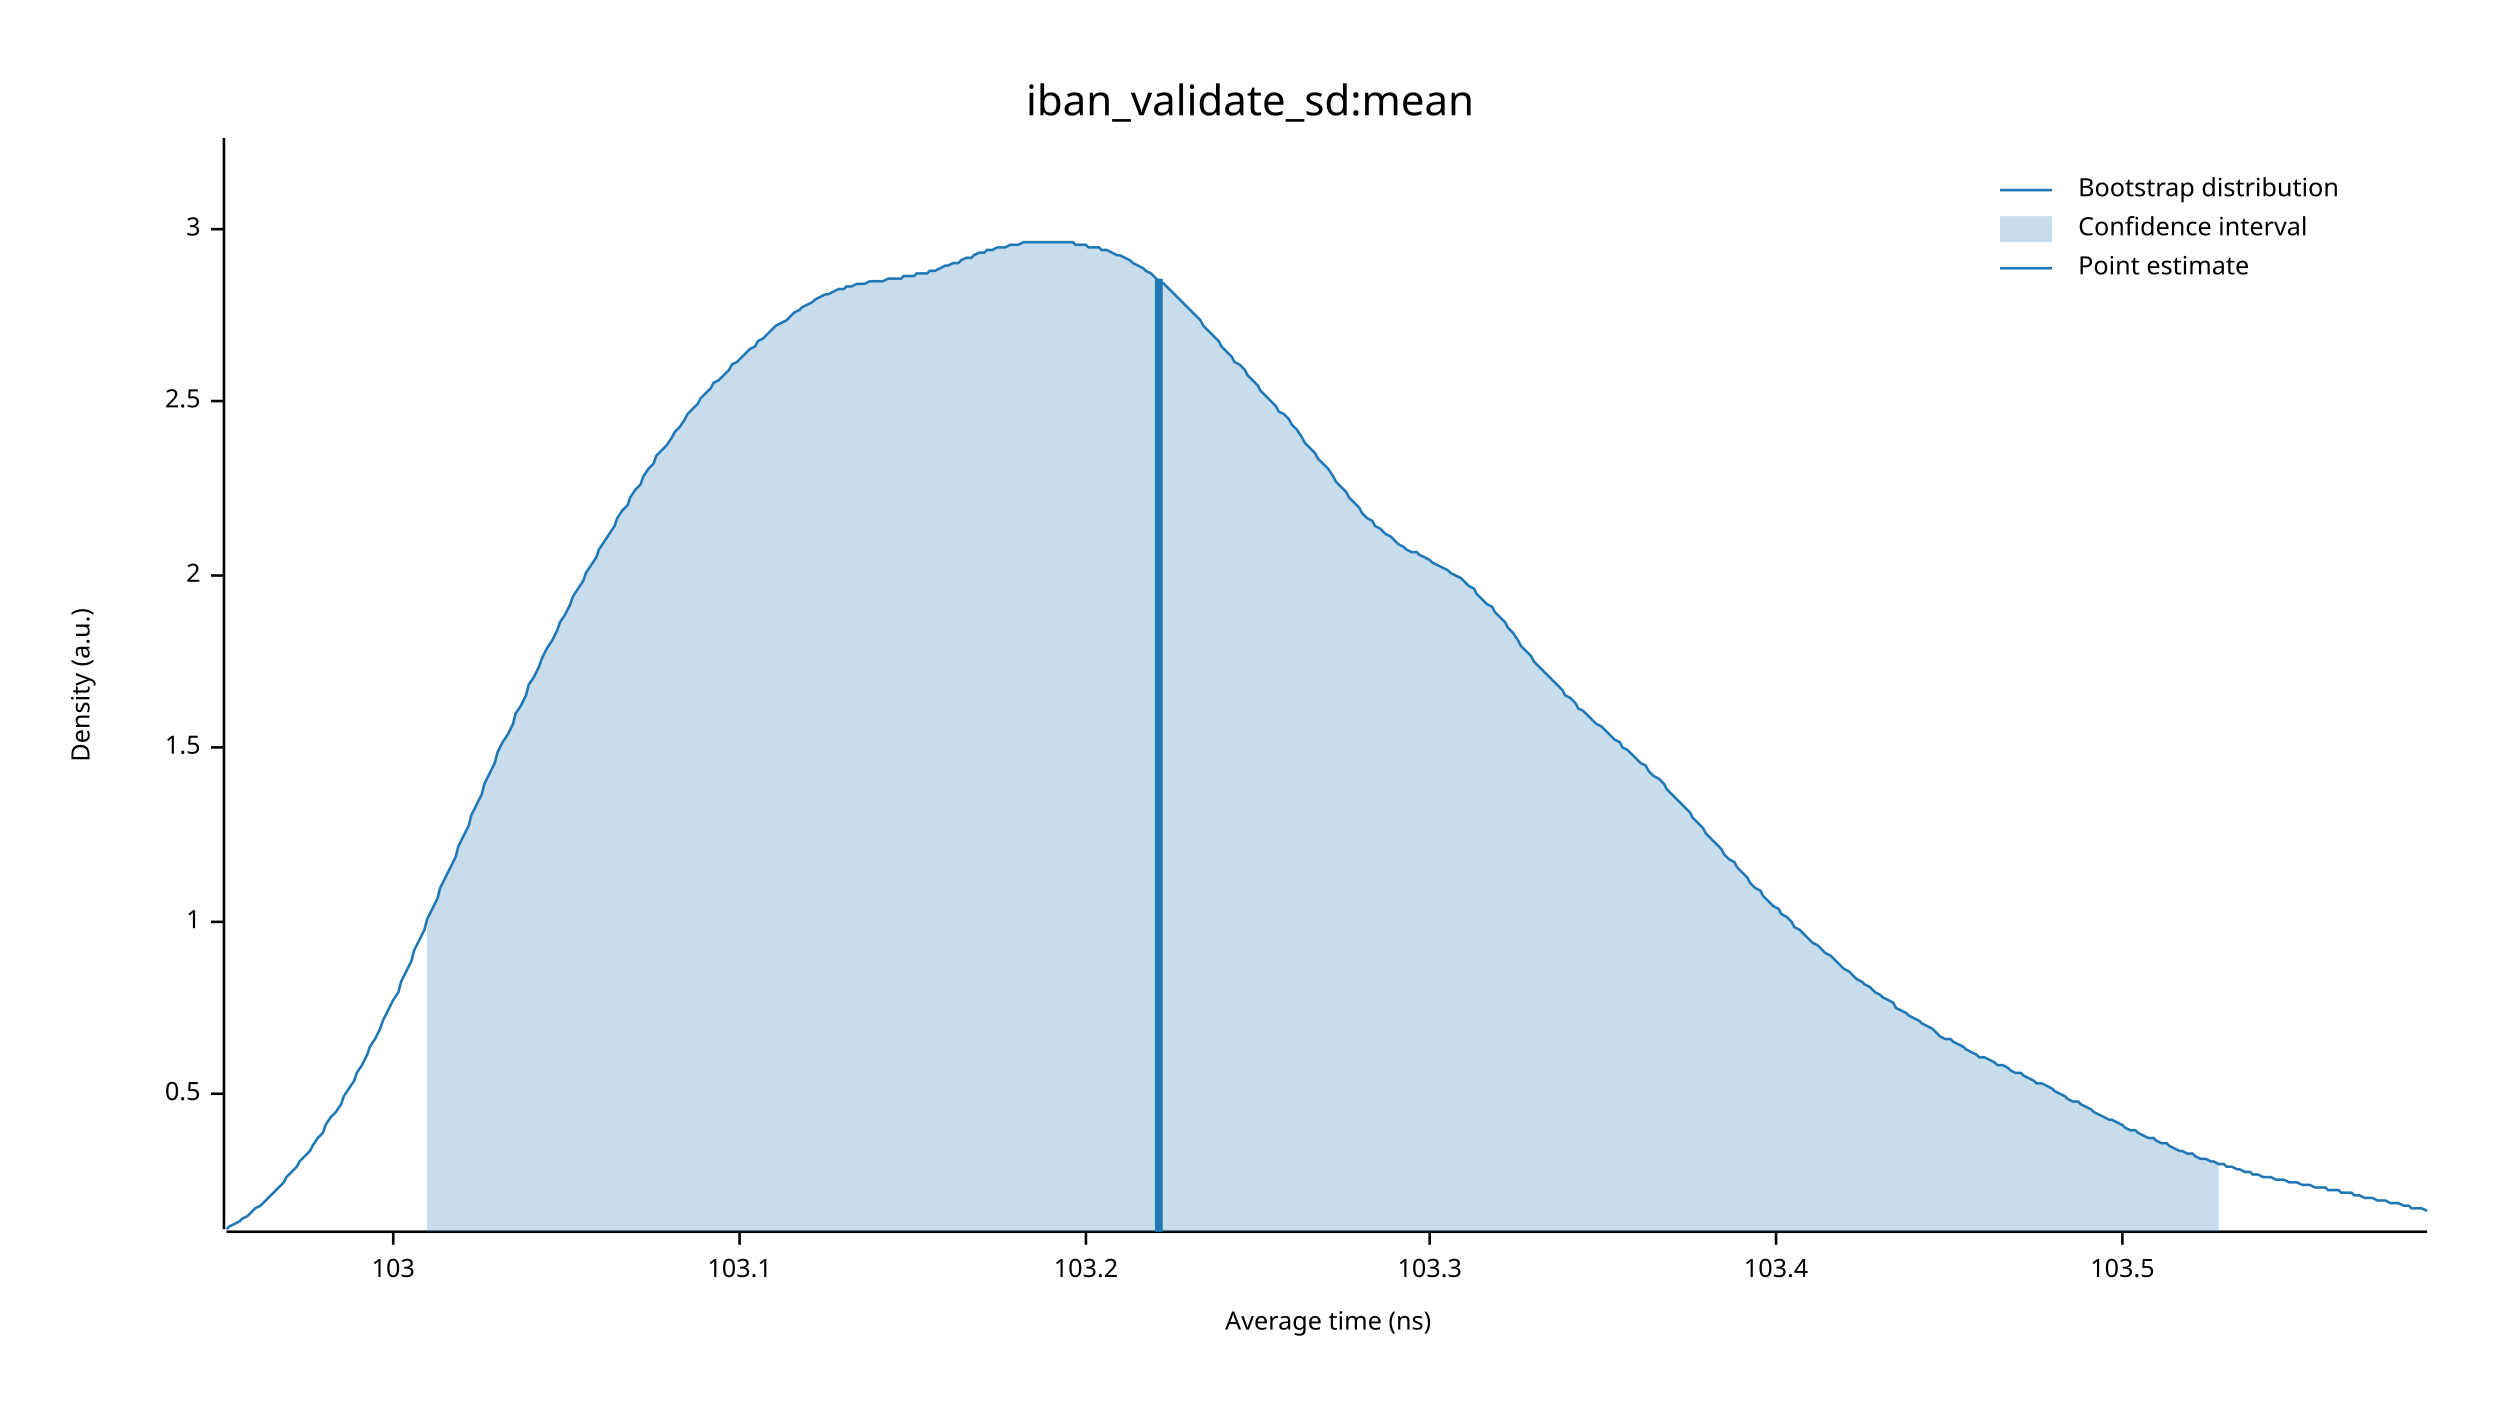
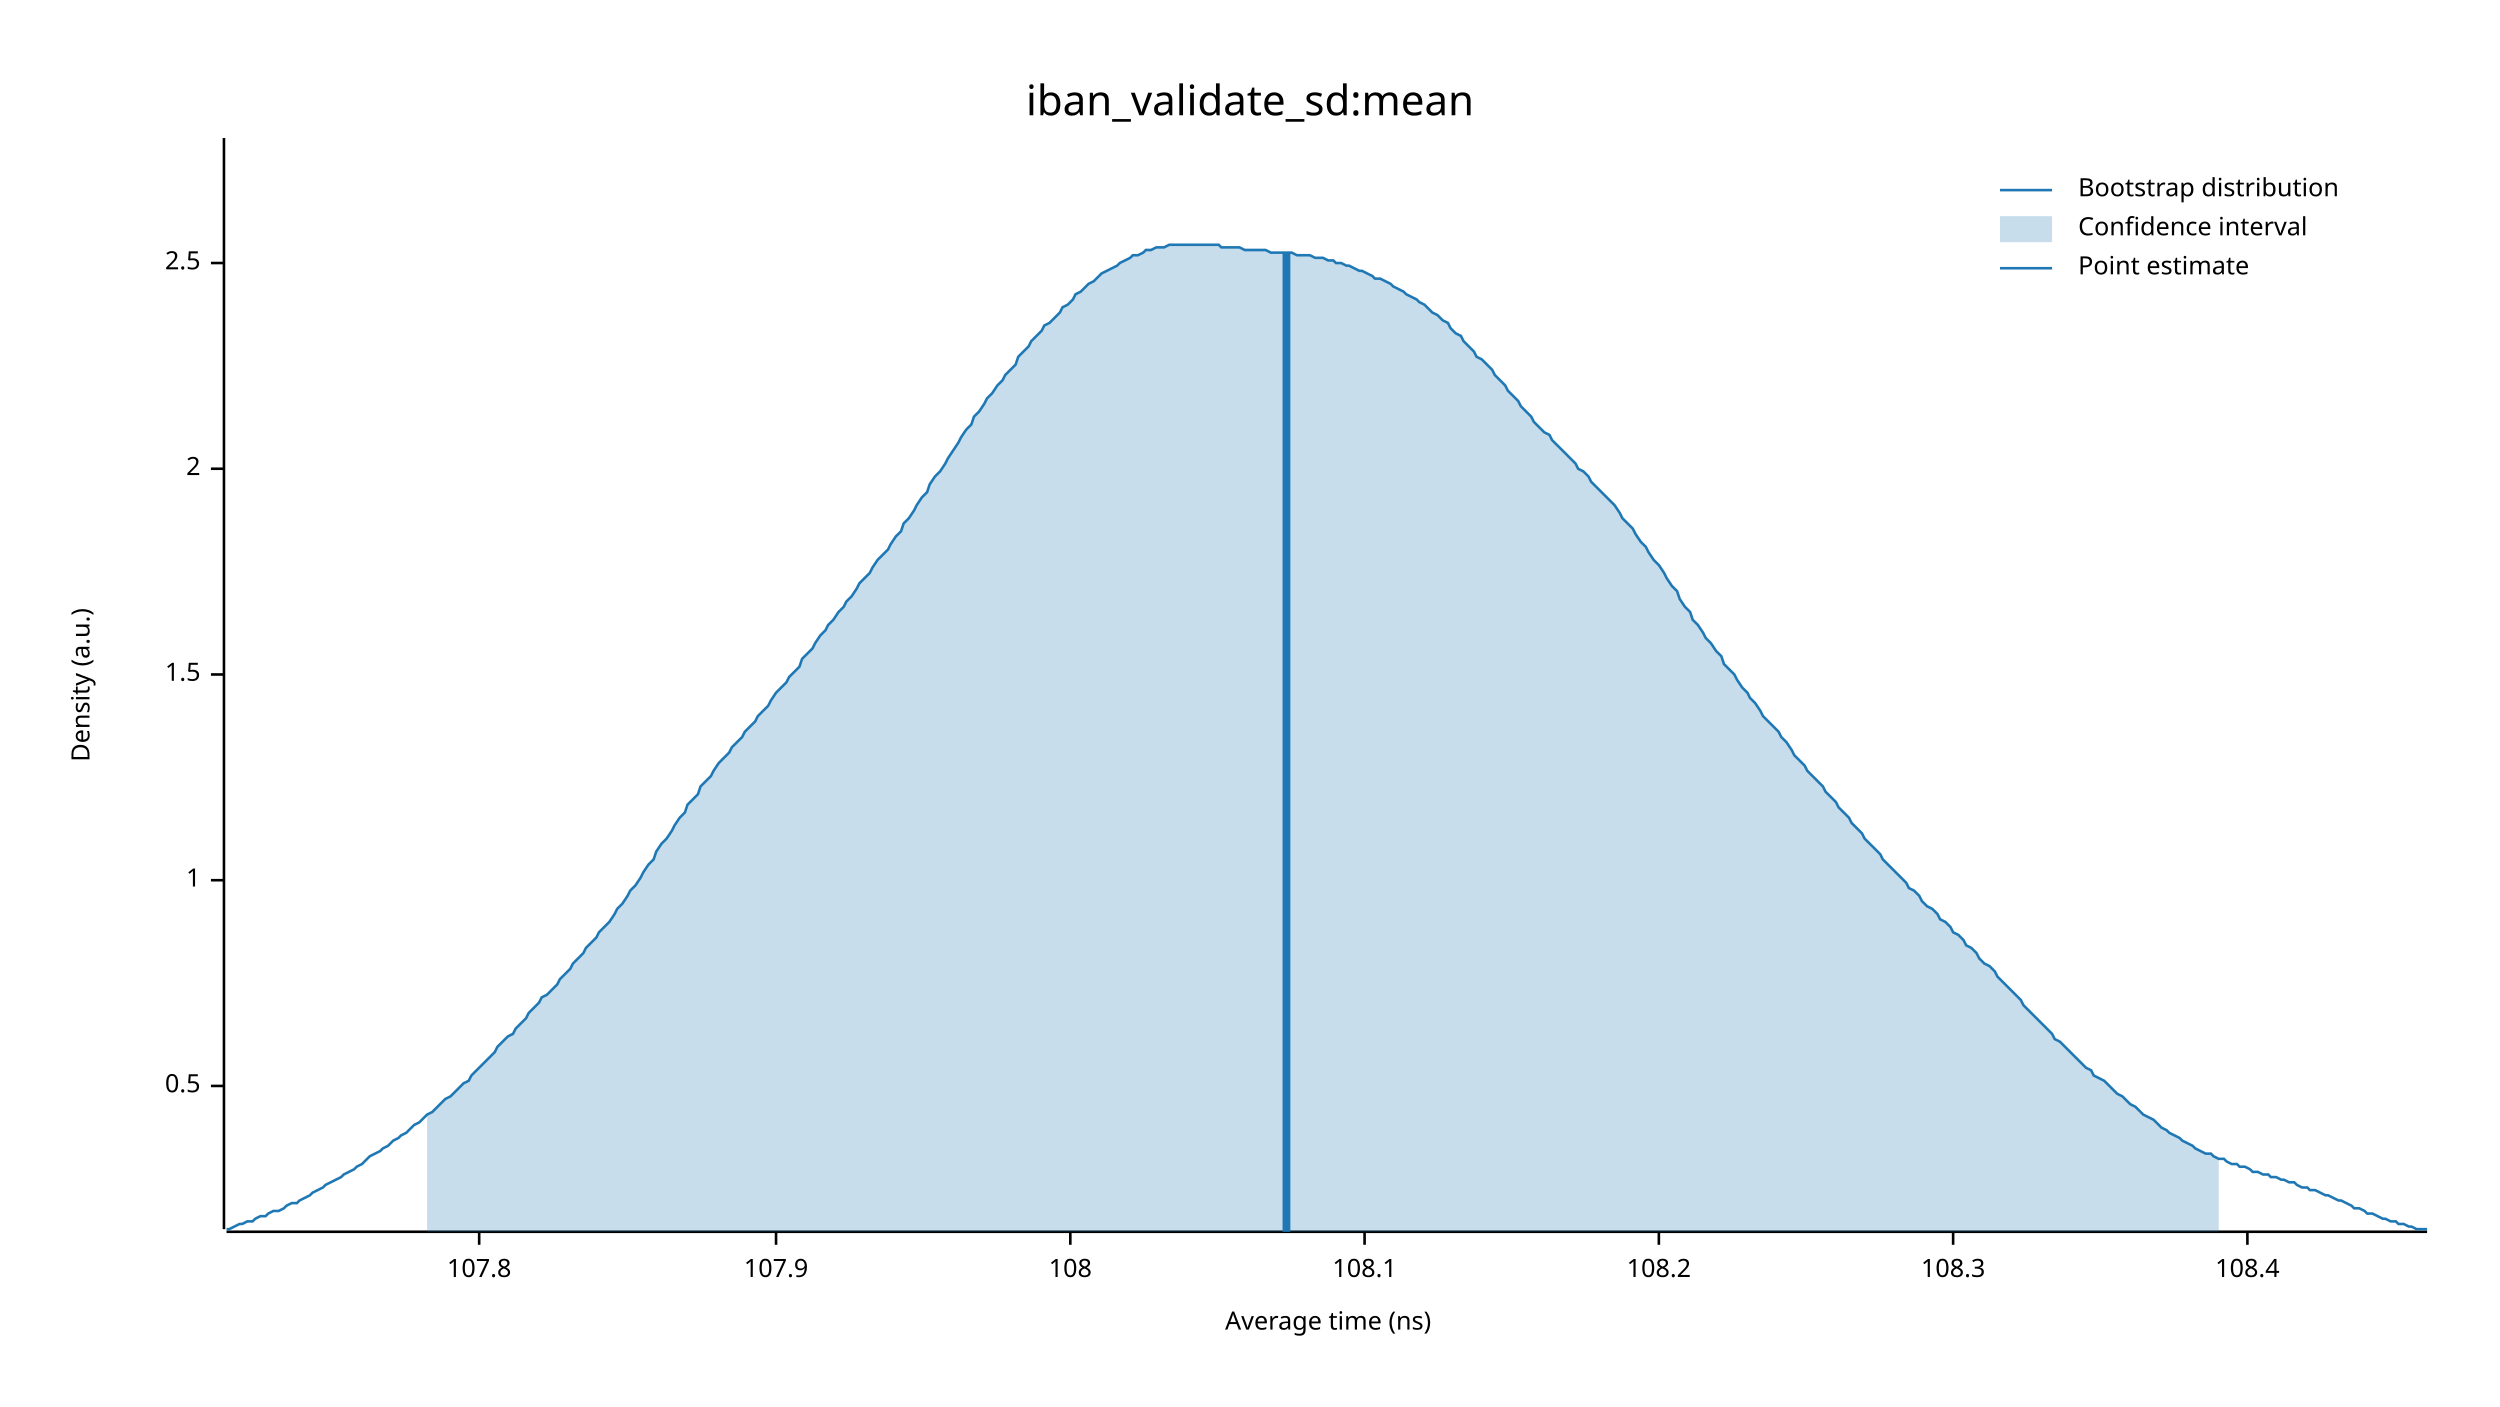
<svg xmlns="http://www.w3.org/2000/svg" width="960" height="540" viewBox="0 0 960 540">
  <text x="480" y="32" dy="0.76em" text-anchor="middle" font-family="sans-serif" font-size="16.129" opacity="1" fill="#000000">
iban_validate_sd:mean
</text>
  <text x="27" y="263" dy="0.76em" text-anchor="middle" font-family="sans-serif" font-size="9.677" opacity="1" fill="#000000" transform="rotate(270, 27, 263)">
Density (a.u.)
</text>
  <text x="510" y="513" dy="-0.5ex" text-anchor="middle" font-family="sans-serif" font-size="9.677" opacity="1" fill="#000000">
Average time (ns)
</text>
  <polyline fill="none" opacity="1" stroke="#000000" stroke-width="1" points="86,53 86,472 " />
-   <text x="77" y="420" dy="0.5ex" text-anchor="end" font-family="sans-serif" font-size="9.677" opacity="1" fill="#000000">
+   <text x="77" y="417" dy="0.5ex" text-anchor="end" font-family="sans-serif" font-size="9.677" opacity="1" fill="#000000">
0.5
</text>
-   <polyline fill="none" opacity="1" stroke="#000000" stroke-width="1" points="81,420 86,420 " />
-   <text x="77" y="354" dy="0.5ex" text-anchor="end" font-family="sans-serif" font-size="9.677" opacity="1" fill="#000000">
+   <polyline fill="none" opacity="1" stroke="#000000" stroke-width="1" points="81,417 86,417 " />
+   <text x="77" y="338" dy="0.5ex" text-anchor="end" font-family="sans-serif" font-size="9.677" opacity="1" fill="#000000">
1
</text>
-   <polyline fill="none" opacity="1" stroke="#000000" stroke-width="1" points="81,354 86,354 " />
-   <text x="77" y="287" dy="0.5ex" text-anchor="end" font-family="sans-serif" font-size="9.677" opacity="1" fill="#000000">
+   <polyline fill="none" opacity="1" stroke="#000000" stroke-width="1" points="81,338 86,338 " />
+   <text x="77" y="259" dy="0.5ex" text-anchor="end" font-family="sans-serif" font-size="9.677" opacity="1" fill="#000000">
1.5
</text>
-   <polyline fill="none" opacity="1" stroke="#000000" stroke-width="1" points="81,287 86,287 " />
-   <text x="77" y="221" dy="0.5ex" text-anchor="end" font-family="sans-serif" font-size="9.677" opacity="1" fill="#000000">
+   <polyline fill="none" opacity="1" stroke="#000000" stroke-width="1" points="81,259 86,259 " />
+   <text x="77" y="180" dy="0.5ex" text-anchor="end" font-family="sans-serif" font-size="9.677" opacity="1" fill="#000000">
2
</text>
-   <polyline fill="none" opacity="1" stroke="#000000" stroke-width="1" points="81,221 86,221 " />
-   <text x="77" y="154" dy="0.5ex" text-anchor="end" font-family="sans-serif" font-size="9.677" opacity="1" fill="#000000">
+   <polyline fill="none" opacity="1" stroke="#000000" stroke-width="1" points="81,180 86,180 " />
+   <text x="77" y="101" dy="0.5ex" text-anchor="end" font-family="sans-serif" font-size="9.677" opacity="1" fill="#000000">
2.5
</text>
-   <polyline fill="none" opacity="1" stroke="#000000" stroke-width="1" points="81,154 86,154 " />
-   <text x="77" y="88" dy="0.5ex" text-anchor="end" font-family="sans-serif" font-size="9.677" opacity="1" fill="#000000">
- 3
+   <polyline fill="none" opacity="1" stroke="#000000" stroke-width="1" points="81,101 86,101 " />
+   <polyline fill="none" opacity="1" stroke="#000000" stroke-width="1" points="87,473 932,473 " />
+   <text x="184" y="483" dy="0.76em" text-anchor="middle" font-family="sans-serif" font-size="9.677" opacity="1" fill="#000000">
+ 107.8
</text>
-   <polyline fill="none" opacity="1" stroke="#000000" stroke-width="1" points="81,88 86,88 " />
-   <polyline fill="none" opacity="1" stroke="#000000" stroke-width="1" points="87,473 932,473 " />
-   <text x="151" y="483" dy="0.76em" text-anchor="middle" font-family="sans-serif" font-size="9.677" opacity="1" fill="#000000">
- 103
+   <polyline fill="none" opacity="1" stroke="#000000" stroke-width="1" points="184,473 184,478 " />
+   <text x="298" y="483" dy="0.76em" text-anchor="middle" font-family="sans-serif" font-size="9.677" opacity="1" fill="#000000">
+ 107.9
</text>
-   <polyline fill="none" opacity="1" stroke="#000000" stroke-width="1" points="151,473 151,478 " />
-   <text x="284" y="483" dy="0.76em" text-anchor="middle" font-family="sans-serif" font-size="9.677" opacity="1" fill="#000000">
- 103.1
+   <polyline fill="none" opacity="1" stroke="#000000" stroke-width="1" points="298,473 298,478 " />
+   <text x="411" y="483" dy="0.76em" text-anchor="middle" font-family="sans-serif" font-size="9.677" opacity="1" fill="#000000">
+ 108
</text>
-   <polyline fill="none" opacity="1" stroke="#000000" stroke-width="1" points="284,473 284,478 " />
-   <text x="417" y="483" dy="0.76em" text-anchor="middle" font-family="sans-serif" font-size="9.677" opacity="1" fill="#000000">
- 103.2
+   <polyline fill="none" opacity="1" stroke="#000000" stroke-width="1" points="411,473 411,478 " />
+   <text x="524" y="483" dy="0.76em" text-anchor="middle" font-family="sans-serif" font-size="9.677" opacity="1" fill="#000000">
+ 108.1
</text>
-   <polyline fill="none" opacity="1" stroke="#000000" stroke-width="1" points="417,473 417,478 " />
-   <text x="549" y="483" dy="0.76em" text-anchor="middle" font-family="sans-serif" font-size="9.677" opacity="1" fill="#000000">
- 103.3
+   <polyline fill="none" opacity="1" stroke="#000000" stroke-width="1" points="524,473 524,478 " />
+   <text x="637" y="483" dy="0.76em" text-anchor="middle" font-family="sans-serif" font-size="9.677" opacity="1" fill="#000000">
+ 108.2
</text>
-   <polyline fill="none" opacity="1" stroke="#000000" stroke-width="1" points="549,473 549,478 " />
-   <text x="682" y="483" dy="0.76em" text-anchor="middle" font-family="sans-serif" font-size="9.677" opacity="1" fill="#000000">
- 103.4
+   <polyline fill="none" opacity="1" stroke="#000000" stroke-width="1" points="637,473 637,478 " />
+   <text x="750" y="483" dy="0.76em" text-anchor="middle" font-family="sans-serif" font-size="9.677" opacity="1" fill="#000000">
+ 108.3
</text>
-   <polyline fill="none" opacity="1" stroke="#000000" stroke-width="1" points="682,473 682,478 " />
-   <text x="815" y="483" dy="0.76em" text-anchor="middle" font-family="sans-serif" font-size="9.677" opacity="1" fill="#000000">
- 103.5
+   <polyline fill="none" opacity="1" stroke="#000000" stroke-width="1" points="750,473 750,478 " />
+   <text x="863" y="483" dy="0.76em" text-anchor="middle" font-family="sans-serif" font-size="9.677" opacity="1" fill="#000000">
+ 108.4
</text>
-   <polyline fill="none" opacity="1" stroke="#000000" stroke-width="1" points="815,473 815,478 " />
-   <polyline fill="none" opacity="1" stroke="#1F78B4" stroke-width="1" points="87,472 88,471 90,470 92,469 93,468 95,467 97,465 98,464 100,463 102,461 103,460 105,458 107,456 109,454 110,452 112,450 114,448 115,446 117,444 119,442 120,440 122,437 124,435 125,432 127,429 129,427 131,424 132,421 134,418 136,415 137,412 139,409 141,405 142,402 144,399 146,395 147,392 149,388 151,384 153,381 154,377 156,373 158,369 159,365 161,361 163,357 164,353 166,349 168,345 169,341 171,337 173,333 175,329 176,325 178,321 180,317 181,313 183,309 185,305 186,301 188,297 190,293 191,289 193,285 195,282 197,278 198,274 200,271 202,267 203,263 205,260 207,256 208,253 210,249 212,246 214,242 215,239 217,236 219,232 220,229 222,226 224,223 225,220 227,217 229,214 230,211 232,208 234,205 236,202 237,199 239,196 241,194 242,191 244,188 246,186 247,183 249,180 251,178 252,175 254,173 256,171 258,168 259,166 261,164 263,161 264,159 266,157 268,155 269,153 271,151 273,149 274,147 276,146 278,144 280,142 281,140 283,139 285,137 286,136 288,134 290,133 291,131 293,130 295,128 296,127 298,125 300,124 302,123 303,122 305,120 307,119 308,118 310,117 312,116 313,115 315,114 317,113 318,113 320,112 322,111 324,111 325,110 327,110 329,109 330,109 332,109 334,108 335,108 337,108 339,108 341,107 342,107 344,107 346,107 347,106 349,106 351,106 352,105 354,105 356,105 357,104 359,104 361,103 363,102 364,102 366,101 368,101 369,100 371,99 373,99 374,98 376,97 378,97 379,96 381,96 383,95 385,95 386,95 388,94 390,94 391,94 393,93 395,93 396,93 398,93 400,93 401,93 403,93 405,93 407,93 408,93 410,93 412,93 413,94 415,94 417,94 418,95 420,95 422,95 423,96 425,96 427,97 429,98 430,98 432,99 434,100 435,101 437,102 439,103 440,104 442,105 444,107 445,108 447,109 449,111 451,113 452,114 454,116 456,118 457,119 459,121 461,123 462,125 464,127 466,129 468,131 469,133 471,135 473,137 474,139 476,140 478,142 479,144 481,146 483,148 484,150 486,152 488,154 490,156 491,158 493,159 495,161 496,163 498,165 500,168 501,170 503,172 505,174 506,176 508,178 510,180 512,183 513,185 515,187 517,189 518,191 520,193 522,195 523,197 525,199 527,200 528,202 530,203 532,205 534,206 535,207 537,209 539,210 540,211 542,212 544,212 545,213 547,214 549,215 550,216 552,217 554,218 556,219 557,220 559,221 561,222 562,223 564,225 566,226 567,228 569,230 571,232 573,233 574,235 576,237 578,239 579,241 581,243 583,246 584,248 586,250 588,252 589,254 591,256 593,258 595,260 596,261 598,263 600,265 601,267 603,268 605,270 606,272 608,273 610,275 611,276 613,278 615,279 617,281 618,282 620,284 622,285 623,287 625,288 627,290 628,291 630,293 632,294 633,296 635,298 637,299 639,301 640,303 642,305 644,307 645,308 647,310 649,312 650,314 652,316 654,318 655,320 657,322 659,324 661,326 662,328 664,330 666,331 667,333 669,335 671,337 672,339 674,341 676,342 677,344 679,346 681,348 683,349 684,351 686,352 688,354 689,356 691,357 693,359 694,360 696,362 698,363 700,365 701,366 703,367 705,369 706,370 708,372 710,373 711,374 713,376 715,377 716,378 718,379 720,381 722,382 723,383 725,384 727,385 728,387 730,388 732,389 733,390 735,391 737,392 738,393 740,394 742,395 744,397 745,398 747,399 749,399 750,400 752,401 754,402 755,403 757,404 759,405 760,406 762,406 764,407 766,408 767,409 769,409 771,410 772,411 774,412 776,412 777,413 779,414 781,415 782,416 784,416 786,417 788,418 789,419 791,420 793,421 794,422 796,423 798,423 799,424 801,425 803,426 804,427 806,428 808,429 810,430 811,430 813,431 815,432 816,433 818,434 820,434 821,435 823,436 825,437 827,437 828,438 830,439 832,439 833,440 835,441 837,442 838,442 840,443 842,443 843,444 845,445 847,445 849,446 850,446 852,447 854,447 855,448 857,448 859,449 860,449 862,450 864,450 865,451 867,451 869,452 871,452 872,452 874,453 876,453 877,453 879,454 881,454 882,454 884,455 886,455 887,455 889,456 891,456 893,456 894,457 896,457 898,457 899,458 901,458 903,458 904,459 906,459 908,460 909,460 911,460 913,461 915,461 916,461 918,462 920,462 921,462 923,463 925,463 926,464 928,464 930,464 932,465 " />
-   <polygon opacity="0.25" fill="#1F78B4" points="164,353 166,349 168,345 169,341 171,337 173,333 175,329 176,325 178,321 180,317 181,313 183,309 185,305 186,301 188,297 190,293 191,289 193,285 195,282 197,278 198,274 200,271 202,267 203,263 205,260 207,256 208,253 210,249 212,246 214,242 215,239 217,236 219,232 220,229 222,226 224,223 225,220 227,217 229,214 230,211 232,208 234,205 236,202 237,199 239,196 241,194 242,191 244,188 246,186 247,183 249,180 251,178 252,175 254,173 256,171 258,168 259,166 261,164 263,161 264,159 266,157 268,155 269,153 271,151 273,149 274,147 276,146 278,144 280,142 281,140 283,139 285,137 286,136 288,134 290,133 291,131 293,130 295,128 296,127 298,125 300,124 302,123 303,122 305,120 307,119 308,118 310,117 312,116 313,115 315,114 317,113 318,113 320,112 322,111 324,111 325,110 327,110 329,109 330,109 332,109 334,108 335,108 337,108 339,108 341,107 342,107 344,107 346,107 347,106 349,106 351,106 352,105 354,105 356,105 357,104 359,104 361,103 363,102 364,102 366,101 368,101 369,100 371,99 373,99 374,98 376,97 378,97 379,96 381,96 383,95 385,95 386,95 388,94 390,94 391,94 393,93 395,93 396,93 398,93 400,93 401,93 403,93 405,93 407,93 408,93 410,93 412,93 413,94 415,94 417,94 418,95 420,95 422,95 423,96 425,96 427,97 429,98 430,98 432,99 434,100 435,101 437,102 439,103 440,104 442,105 444,107 445,108 447,109 449,111 451,113 452,114 454,116 456,118 457,119 459,121 461,123 462,125 464,127 466,129 468,131 469,133 471,135 473,137 474,139 476,140 478,142 479,144 481,146 483,148 484,150 486,152 488,154 490,156 491,158 493,159 495,161 496,163 498,165 500,168 501,170 503,172 505,174 506,176 508,178 510,180 512,183 513,185 515,187 517,189 518,191 520,193 522,195 523,197 525,199 527,200 528,202 530,203 532,205 534,206 535,207 537,209 539,210 540,211 542,212 544,212 545,213 547,214 549,215 550,216 552,217 554,218 556,219 557,220 559,221 561,222 562,223 564,225 566,226 567,228 569,230 571,232 573,233 574,235 576,237 578,239 579,241 581,243 583,246 584,248 586,250 588,252 589,254 591,256 593,258 595,260 596,261 598,263 600,265 601,267 603,268 605,270 606,272 608,273 610,275 611,276 613,278 615,279 617,281 618,282 620,284 622,285 623,287 625,288 627,290 628,291 630,293 632,294 633,296 635,298 637,299 639,301 640,303 642,305 644,307 645,308 647,310 649,312 650,314 652,316 654,318 655,320 657,322 659,324 661,326 662,328 664,330 666,331 667,333 669,335 671,337 672,339 674,341 676,342 677,344 679,346 681,348 683,349 684,351 686,352 688,354 689,356 691,357 693,359 694,360 696,362 698,363 700,365 701,366 703,367 705,369 706,370 708,372 710,373 711,374 713,376 715,377 716,378 718,379 720,381 722,382 723,383 725,384 727,385 728,387 730,388 732,389 733,390 735,391 737,392 738,393 740,394 742,395 744,397 745,398 747,399 749,399 750,400 752,401 754,402 755,403 757,404 759,405 760,406 762,406 764,407 766,408 767,409 769,409 771,410 772,411 774,412 776,412 777,413 779,414 781,415 782,416 784,416 786,417 788,418 789,419 791,420 793,421 794,422 796,423 798,423 799,424 801,425 803,426 804,427 806,428 808,429 810,430 811,430 813,431 815,432 816,433 818,434 820,434 821,435 823,436 825,437 827,437 828,438 830,439 832,439 833,440 835,441 837,442 838,442 840,443 842,443 843,444 845,445 847,445 849,446 850,446 852,447 852,473 164,473 " />
-   <polyline fill="none" opacity="1" stroke="#1F78B4" stroke-width="3" points="445,473 445,107 " />
+   <polyline fill="none" opacity="1" stroke="#000000" stroke-width="1" points="863,473 863,478 " />
+   <polyline fill="none" opacity="1" stroke="#1F78B4" stroke-width="1" points="87,472 88,472 90,471 92,470 93,470 95,469 97,469 98,468 100,467 102,467 103,466 105,465 107,465 109,464 110,463 112,462 114,462 115,461 117,460 119,459 120,458 122,457 124,456 125,455 127,454 129,453 131,452 132,451 134,450 136,449 137,448 139,447 141,445 142,444 144,443 146,442 147,441 149,440 151,438 153,437 154,436 156,435 158,433 159,432 161,431 163,429 164,428 166,427 168,425 169,424 171,422 173,421 175,419 176,418 178,416 180,415 181,413 183,411 185,409 186,408 188,406 190,404 191,402 193,400 195,398 197,397 198,395 200,393 202,391 203,389 205,387 207,385 208,383 210,382 212,380 214,378 215,376 217,374 219,372 220,370 222,368 224,366 225,364 227,362 229,360 230,358 232,356 234,354 236,351 237,349 239,347 241,344 242,342 244,340 246,337 247,335 249,332 251,330 252,327 254,324 256,322 258,319 259,317 261,314 263,312 264,309 266,307 268,305 269,302 271,300 273,298 274,296 276,293 278,291 280,289 281,287 283,285 285,283 286,281 288,279 290,277 291,275 293,273 295,271 296,269 298,266 300,264 302,262 303,260 305,258 307,256 308,253 310,251 312,249 313,247 315,244 317,242 318,240 320,238 322,235 324,233 325,231 327,229 329,226 330,224 332,222 334,220 335,218 337,215 339,213 341,211 342,209 344,206 346,204 347,201 349,199 351,196 352,194 354,191 356,189 357,186 359,183 361,181 363,178 364,176 366,173 368,170 369,168 371,165 373,163 374,160 376,158 378,155 379,153 381,151 383,148 385,146 386,144 388,142 390,140 391,137 393,135 395,133 396,131 398,129 400,127 401,125 403,124 405,122 407,120 408,118 410,117 412,115 413,113 415,112 417,110 418,109 420,108 422,106 423,105 425,104 427,103 429,102 430,101 432,100 434,99 435,98 437,98 439,97 440,96 442,96 444,95 445,95 447,95 449,94 451,94 452,94 454,94 456,94 457,94 459,94 461,94 462,94 464,94 466,94 468,94 469,95 471,95 473,95 474,95 476,95 478,96 479,96 481,96 483,96 484,96 486,96 488,97 490,97 491,97 493,97 495,97 496,97 498,98 500,98 501,98 503,98 505,99 506,99 508,99 510,100 512,100 513,101 515,101 517,102 518,102 520,103 522,104 523,104 525,105 527,106 528,107 530,107 532,108 534,109 535,110 537,111 539,112 540,113 542,114 544,115 545,116 547,117 549,119 550,120 552,121 554,123 556,124 557,126 559,128 561,129 562,131 564,133 566,135 567,137 569,138 571,140 573,142 574,144 576,146 578,148 579,150 581,152 583,154 584,156 586,158 588,160 589,162 591,164 593,166 595,167 596,169 598,171 600,173 601,174 603,176 605,178 606,180 608,181 610,183 611,185 613,187 615,189 617,191 618,192 620,194 622,197 623,199 625,201 627,203 628,205 630,208 632,210 633,212 635,215 637,217 639,220 640,222 642,225 644,227 645,230 647,233 649,235 650,238 652,240 654,243 655,245 657,247 659,250 661,252 662,255 664,257 666,259 667,261 669,264 671,266 672,268 674,270 676,273 677,275 679,277 681,279 683,281 684,283 686,285 688,288 689,290 691,292 693,294 694,296 696,298 698,300 700,302 701,304 703,306 705,308 706,310 708,312 710,314 711,316 713,318 715,320 716,322 718,324 720,326 722,328 723,330 725,332 727,334 728,335 730,337 732,339 733,341 735,342 737,344 738,346 740,348 742,349 744,351 745,353 747,354 749,356 750,358 752,359 754,361 755,363 757,364 759,366 760,368 762,370 764,371 766,373 767,375 769,377 771,379 772,380 774,382 776,384 777,386 779,388 781,390 782,391 784,393 786,395 788,397 789,399 791,400 793,402 794,403 796,405 798,407 799,408 801,410 803,411 804,413 806,414 808,415 810,417 811,418 813,420 815,421 816,422 818,424 820,425 821,426 823,428 825,429 827,430 828,431 830,433 832,434 833,435 835,436 837,437 838,438 840,439 842,440 843,441 845,442 847,443 849,443 850,444 852,445 854,445 855,446 857,447 859,447 860,448 862,448 864,449 865,450 867,450 869,451 871,451 872,452 874,452 876,453 877,453 879,454 881,454 882,455 884,456 886,456 887,457 889,457 891,458 893,459 894,459 896,460 898,461 899,461 901,462 903,463 904,464 906,464 908,465 909,466 911,466 913,467 915,468 916,468 918,469 920,469 921,470 923,470 925,471 926,471 928,472 930,472 932,472 " />
+   <polygon opacity="0.25" fill="#1F78B4" points="164,428 166,427 168,425 169,424 171,422 173,421 175,419 176,418 178,416 180,415 181,413 183,411 185,409 186,408 188,406 190,404 191,402 193,400 195,398 197,397 198,395 200,393 202,391 203,389 205,387 207,385 208,383 210,382 212,380 214,378 215,376 217,374 219,372 220,370 222,368 224,366 225,364 227,362 229,360 230,358 232,356 234,354 236,351 237,349 239,347 241,344 242,342 244,340 246,337 247,335 249,332 251,330 252,327 254,324 256,322 258,319 259,317 261,314 263,312 264,309 266,307 268,305 269,302 271,300 273,298 274,296 276,293 278,291 280,289 281,287 283,285 285,283 286,281 288,279 290,277 291,275 293,273 295,271 296,269 298,266 300,264 302,262 303,260 305,258 307,256 308,253 310,251 312,249 313,247 315,244 317,242 318,240 320,238 322,235 324,233 325,231 327,229 329,226 330,224 332,222 334,220 335,218 337,215 339,213 341,211 342,209 344,206 346,204 347,201 349,199 351,196 352,194 354,191 356,189 357,186 359,183 361,181 363,178 364,176 366,173 368,170 369,168 371,165 373,163 374,160 376,158 378,155 379,153 381,151 383,148 385,146 386,144 388,142 390,140 391,137 393,135 395,133 396,131 398,129 400,127 401,125 403,124 405,122 407,120 408,118 410,117 412,115 413,113 415,112 417,110 418,109 420,108 422,106 423,105 425,104 427,103 429,102 430,101 432,100 434,99 435,98 437,98 439,97 440,96 442,96 444,95 445,95 447,95 449,94 451,94 452,94 454,94 456,94 457,94 459,94 461,94 462,94 464,94 466,94 468,94 469,95 471,95 473,95 474,95 476,95 478,96 479,96 481,96 483,96 484,96 486,96 488,97 490,97 491,97 493,97 495,97 496,97 498,98 500,98 501,98 503,98 505,99 506,99 508,99 510,100 512,100 513,101 515,101 517,102 518,102 520,103 522,104 523,104 525,105 527,106 528,107 530,107 532,108 534,109 535,110 537,111 539,112 540,113 542,114 544,115 545,116 547,117 549,119 550,120 552,121 554,123 556,124 557,126 559,128 561,129 562,131 564,133 566,135 567,137 569,138 571,140 573,142 574,144 576,146 578,148 579,150 581,152 583,154 584,156 586,158 588,160 589,162 591,164 593,166 595,167 596,169 598,171 600,173 601,174 603,176 605,178 606,180 608,181 610,183 611,185 613,187 615,189 617,191 618,192 620,194 622,197 623,199 625,201 627,203 628,205 630,208 632,210 633,212 635,215 637,217 639,220 640,222 642,225 644,227 645,230 647,233 649,235 650,238 652,240 654,243 655,245 657,247 659,250 661,252 662,255 664,257 666,259 667,261 669,264 671,266 672,268 674,270 676,273 677,275 679,277 681,279 683,281 684,283 686,285 688,288 689,290 691,292 693,294 694,296 696,298 698,300 700,302 701,304 703,306 705,308 706,310 708,312 710,314 711,316 713,318 715,320 716,322 718,324 720,326 722,328 723,330 725,332 727,334 728,335 730,337 732,339 733,341 735,342 737,344 738,346 740,348 742,349 744,351 745,353 747,354 749,356 750,358 752,359 754,361 755,363 757,364 759,366 760,368 762,370 764,371 766,373 767,375 769,377 771,379 772,380 774,382 776,384 777,386 779,388 781,390 782,391 784,393 786,395 788,397 789,399 791,400 793,402 794,403 796,405 798,407 799,408 801,410 803,411 804,413 806,414 808,415 810,417 811,418 813,420 815,421 816,422 818,424 820,425 821,426 823,428 825,429 827,430 828,431 830,433 832,434 833,435 835,436 837,437 838,438 840,439 842,440 843,441 845,442 847,443 849,443 850,444 852,445 852,473 164,473 " />
+   <polyline fill="none" opacity="1" stroke="#1F78B4" stroke-width="3" points="494,473 494,97 " />
  <text x="798" y="68" dy="0.76em" text-anchor="start" font-family="sans-serif" font-size="9.677" opacity="1" fill="#000000">
Bootstrap distribution
</text>
  <text x="798" y="83" dy="0.76em" text-anchor="start" font-family="sans-serif" font-size="9.677" opacity="1" fill="#000000">
Confidence interval
</text>
  <text x="798" y="98" dy="0.76em" text-anchor="start" font-family="sans-serif" font-size="9.677" opacity="1" fill="#000000">
Point estimate
</text>
  <polyline fill="none" opacity="1" stroke="#1F78B4" stroke-width="1" points="768,73 788,73 " />
  <rect x="768" y="83" width="20" height="10" opacity="0.25" fill="#1F78B4" stroke="none" />
  <polyline fill="none" opacity="1" stroke="#1F78B4" stroke-width="1" points="768,103 788,103 " />
</svg>
